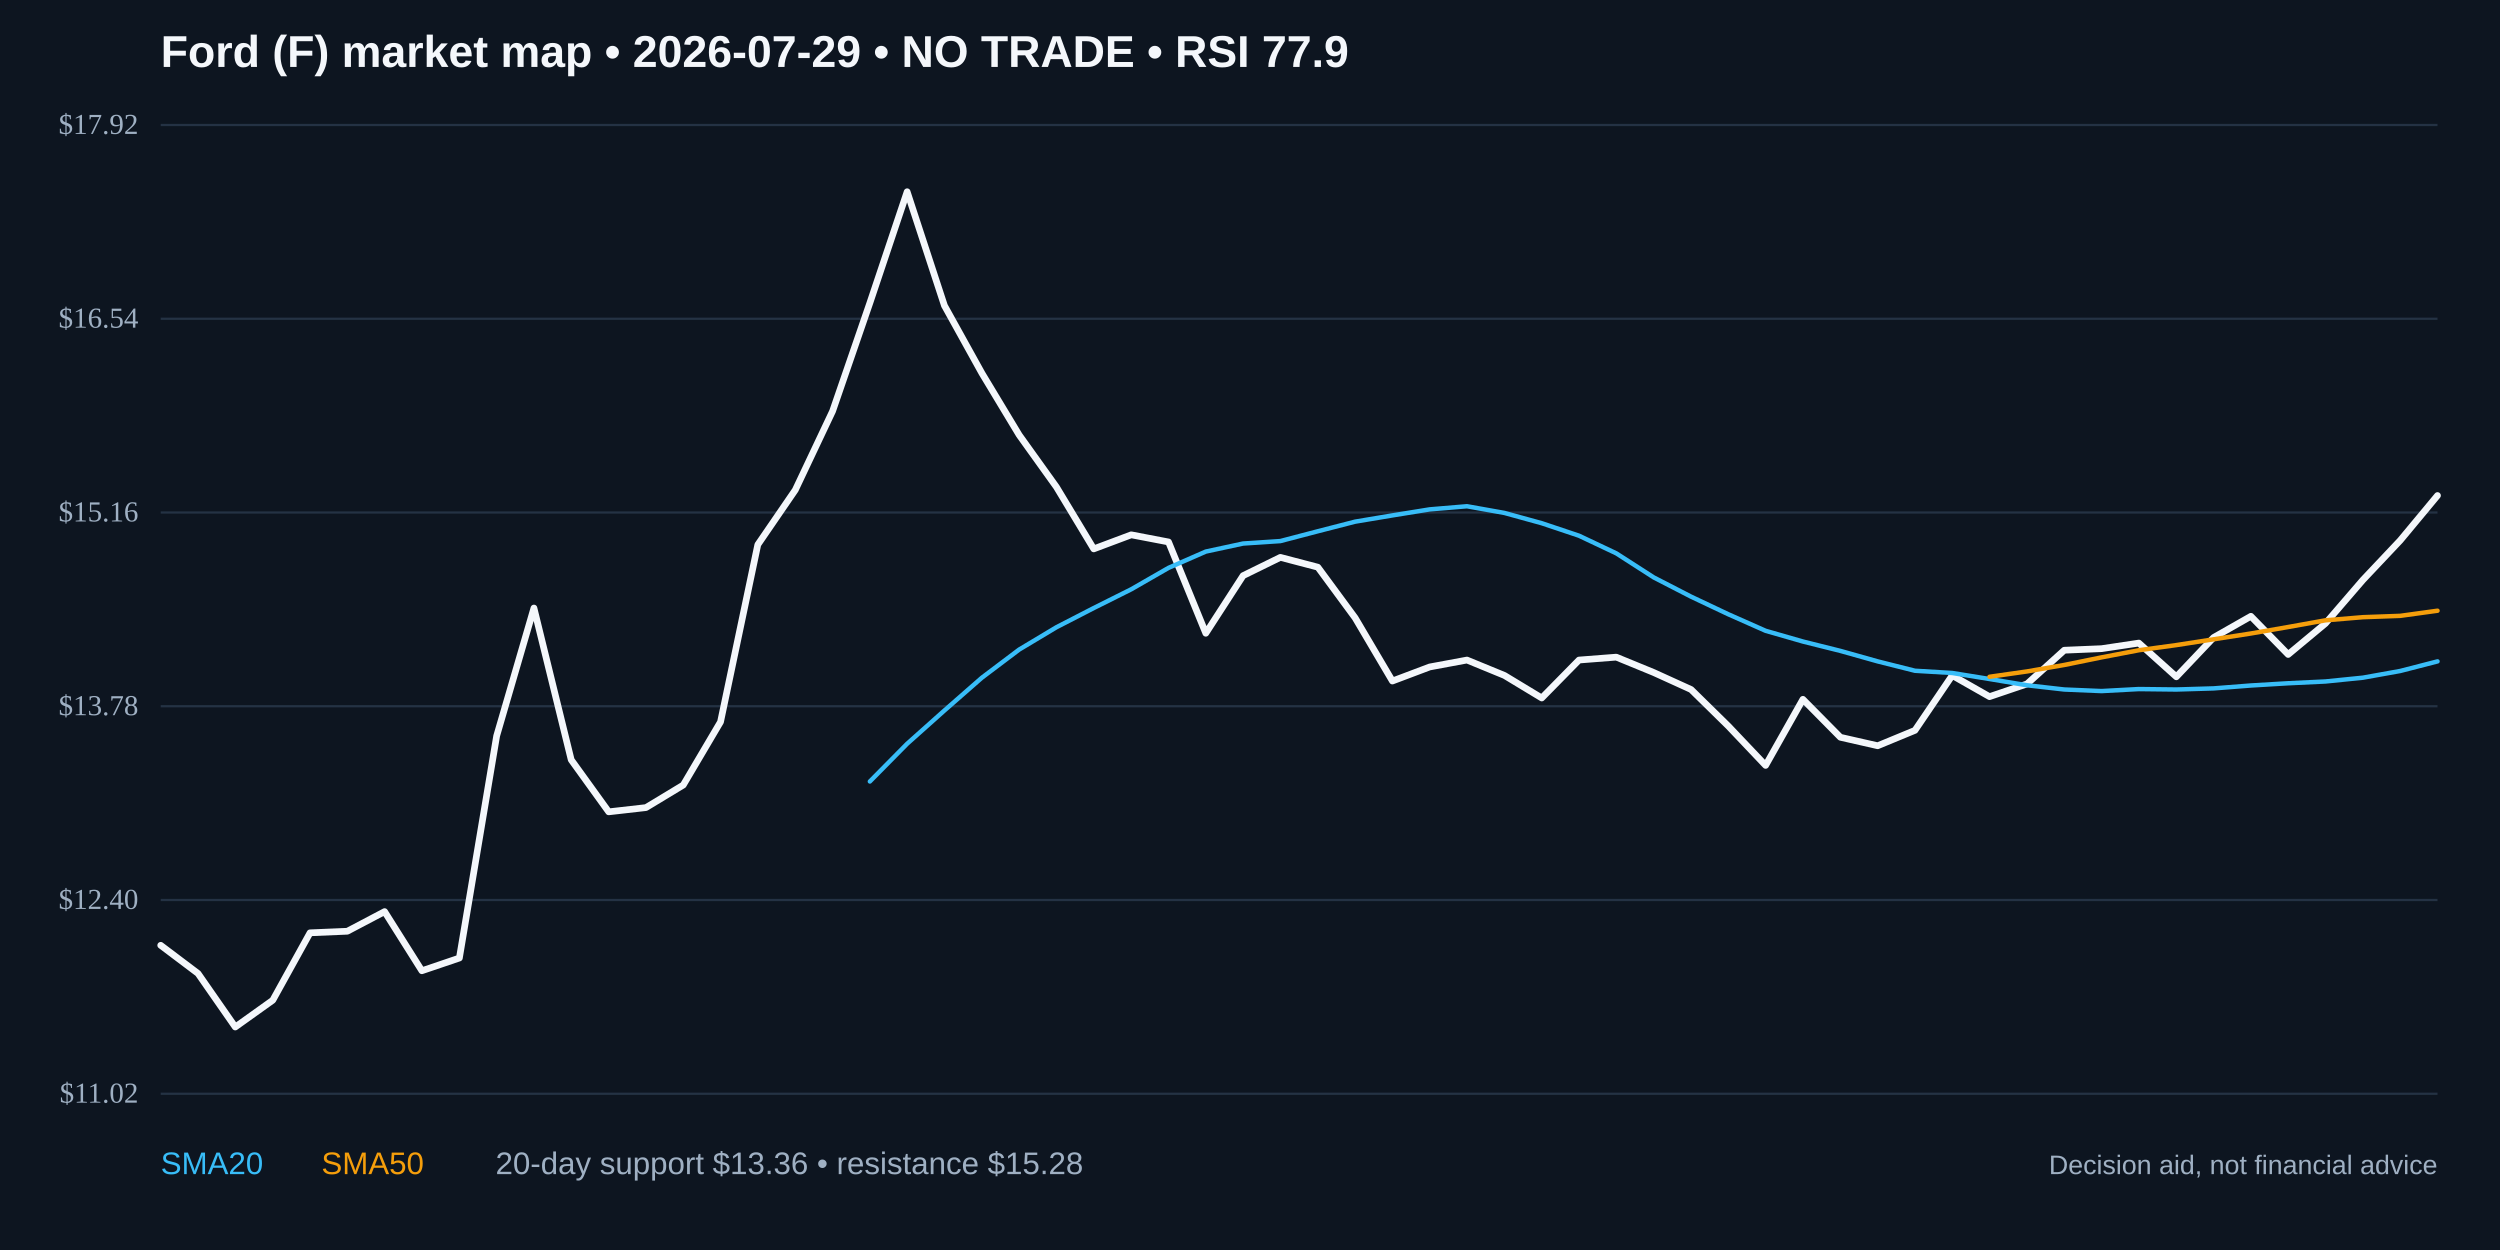
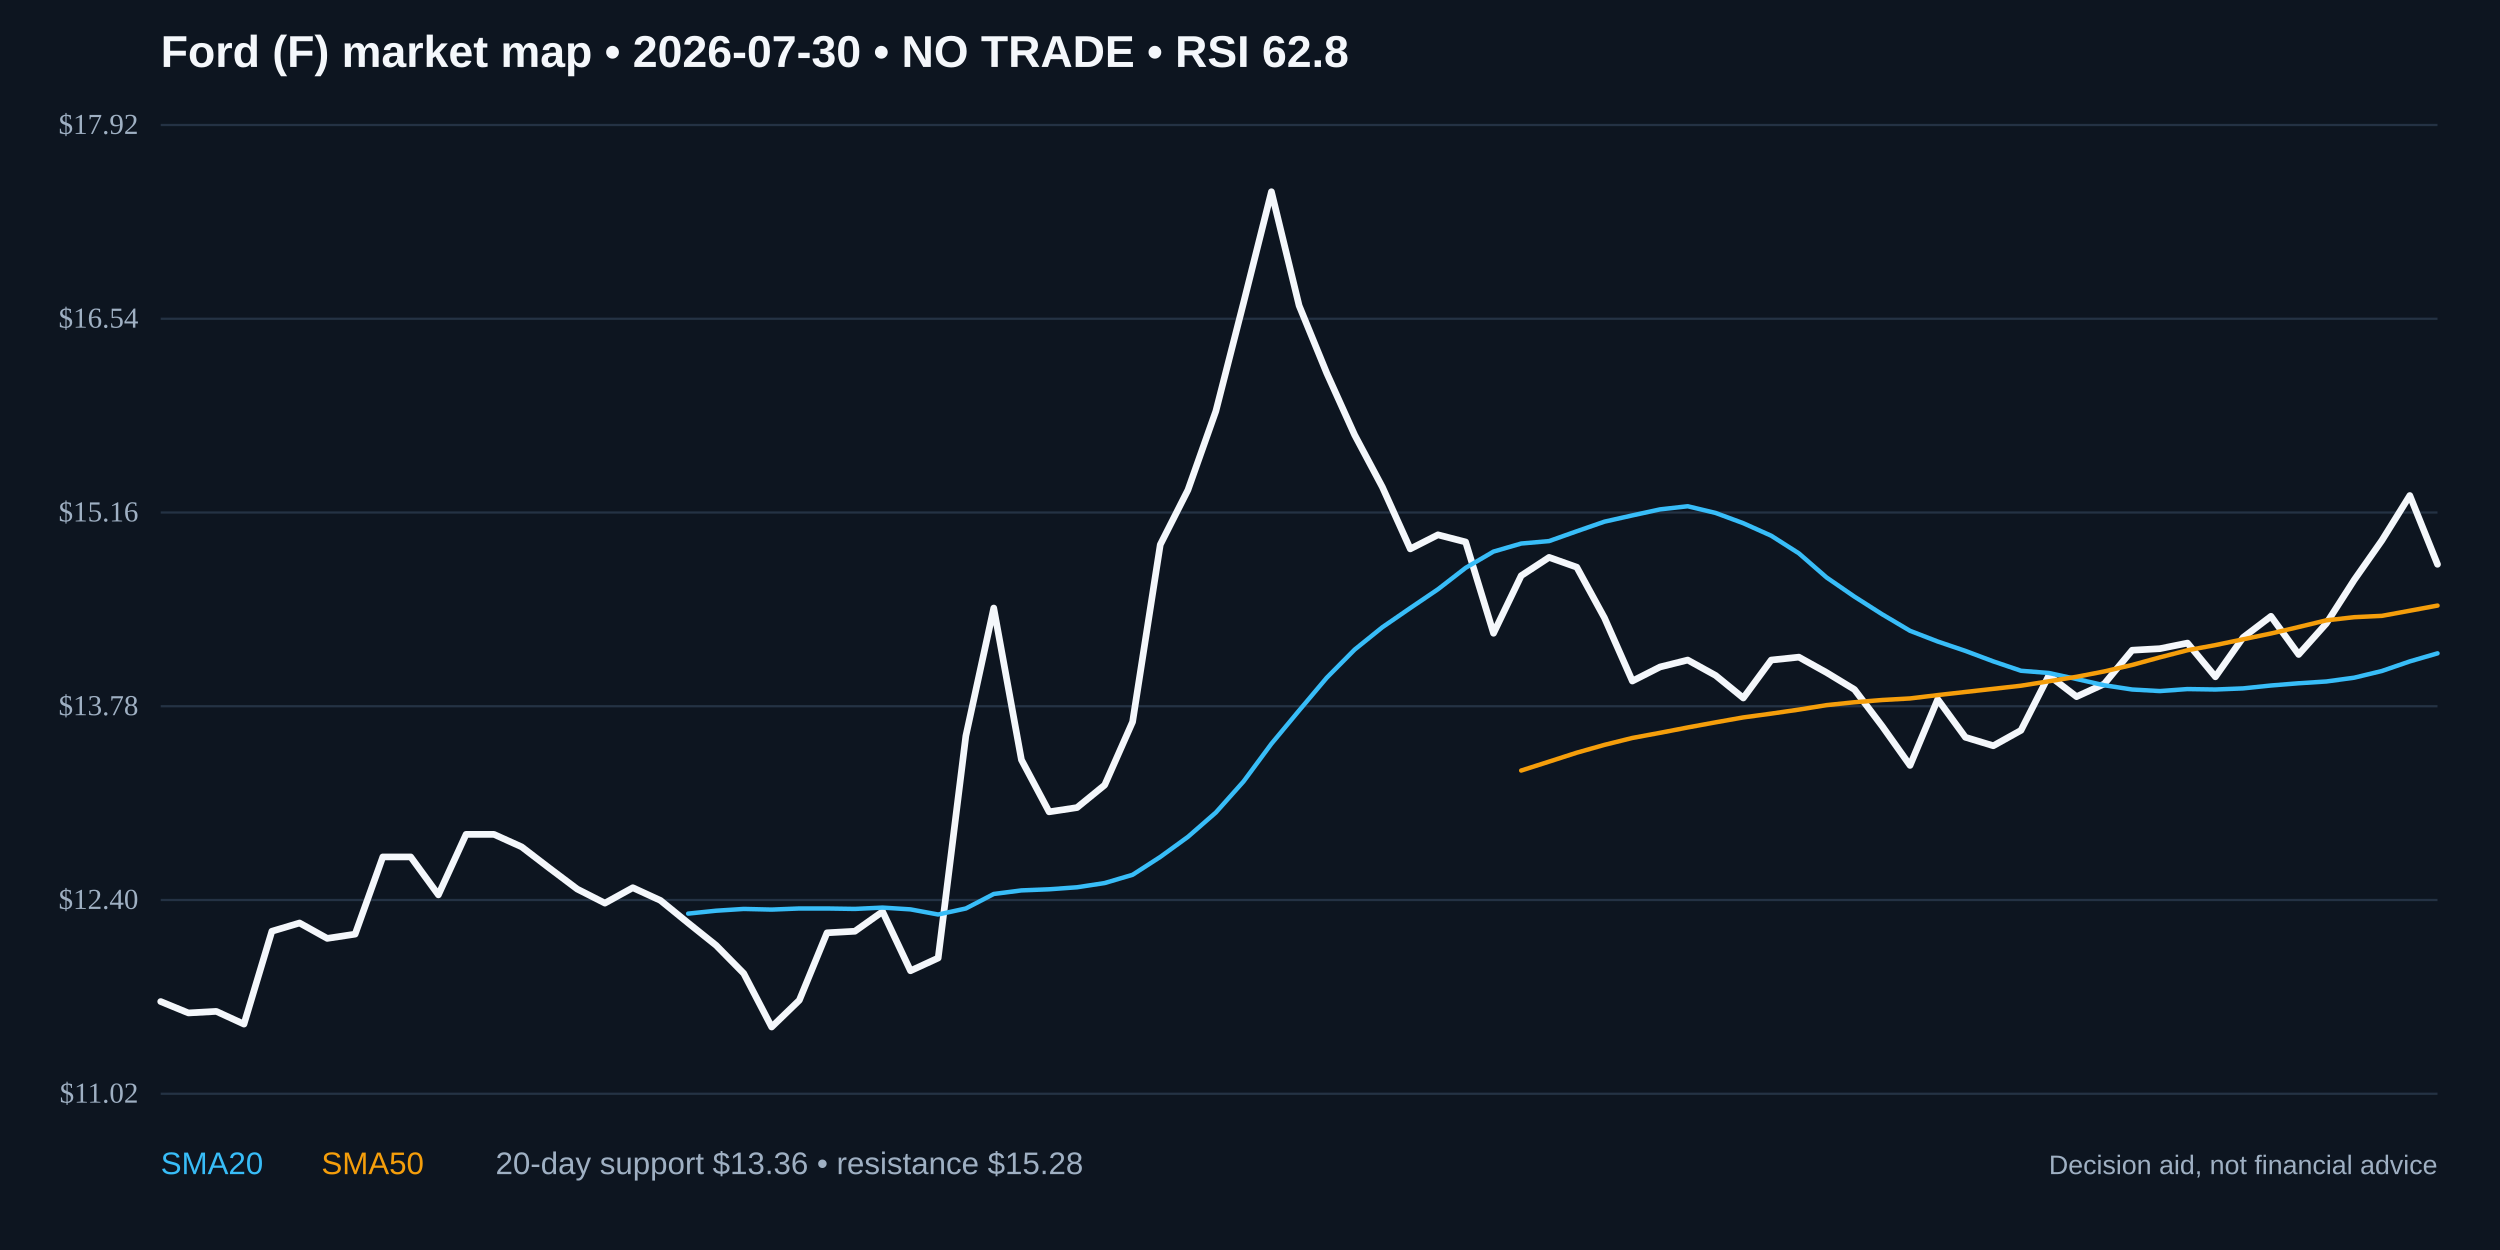
<svg xmlns="http://www.w3.org/2000/svg" width="1120" height="560" viewBox="0 0 1120 560">
  <rect width="100%" height="100%" fill="#0d1520" />
-   <text x="72" y="30" fill="#f4f7fb" font-family="Arial,sans-serif" font-size="20" font-weight="700">Ford (F) market map • 2026-07-29 • NO TRADE • RSI 77.9</text>
+   <text x="72" y="30" fill="#f4f7fb" font-family="Arial,sans-serif" font-size="20" font-weight="700">Ford (F) market map • 2026-07-30 • NO TRADE • RSI 62.8</text>
  <line x1="72" y1="490.0" x2="1092" y2="490.0" stroke="#243244" stroke-width="1" />
  <text x="62" y="494.0" text-anchor="end" fill="#9fb0c3" font-size="13">$11.02</text>
  <line x1="72" y1="403.2" x2="1092" y2="403.2" stroke="#243244" stroke-width="1" />
  <text x="62" y="407.2" text-anchor="end" fill="#9fb0c3" font-size="13">$12.40</text>
  <line x1="72" y1="316.4" x2="1092" y2="316.4" stroke="#243244" stroke-width="1" />
  <text x="62" y="320.4" text-anchor="end" fill="#9fb0c3" font-size="13">$13.78</text>
  <line x1="72" y1="229.6" x2="1092" y2="229.6" stroke="#243244" stroke-width="1" />
  <text x="62" y="233.6" text-anchor="end" fill="#9fb0c3" font-size="13">$15.16</text>
  <line x1="72" y1="142.8" x2="1092" y2="142.8" stroke="#243244" stroke-width="1" />
  <text x="62" y="146.8" text-anchor="end" fill="#9fb0c3" font-size="13">$16.54</text>
  <line x1="72" y1="56.0" x2="1092" y2="56.0" stroke="#243244" stroke-width="1" />
  <text x="62" y="60.0" text-anchor="end" fill="#9fb0c3" font-size="13">$17.92</text>
-   <polyline points="72.0,423.5 88.7,436.1 105.4,460.1 122.2,448.1 138.9,417.9 155.6,417.2 172.3,408.4 189.0,434.9 205.8,429.2 222.5,329.7 239.2,272.4 255.9,340.4 272.7,363.7 289.4,361.8 306.1,351.7 322.8,323.4 339.5,244.0 356.3,219.5 373.0,184.2 389.7,135.7 406.4,85.9 423.1,136.9 439.9,167.2 456.6,194.9 473.3,218.2 490.0,245.9 506.8,239.6 523.5,242.8 540.2,283.7 556.9,257.9 573.6,249.7 590.4,254.1 607.1,276.8 623.8,305.1 640.5,298.8 657.2,295.7 674.0,302.6 690.7,312.7 707.4,295.7 724.1,294.4 740.9,301.3 757.6,308.9 774.3,325.3 791.0,342.9 807.7,313.3 824.5,330.3 841.2,334.1 857.9,327.2 874.6,302.6 891.3,312.1 908.1,306.4 924.8,291.3 941.5,290.6 958.2,288.1 975.0,303.2 991.7,285.6 1008.4,276.1 1025.1,293.2 1041.8,279.3 1058.6,259.8 1075.3,242.1 1092.0,222.0" fill="none" stroke="#f4f7fb" stroke-width="3" stroke-linejoin="round" stroke-linecap="round" />
-   <polyline points="389.7,350.1 406.4,333.2 423.1,318.3 439.9,303.6 456.6,291.0 473.3,281.0 490.0,272.4 506.8,264.0 523.5,254.4 540.2,247.1 556.9,243.5 573.6,242.4 590.4,238.0 607.1,233.7 623.8,230.9 640.5,228.2 657.2,226.8 674.0,229.8 690.7,234.4 707.4,240.0 724.1,247.9 740.9,258.7 757.6,267.3 774.3,275.2 791.0,282.6 807.7,287.4 824.5,291.6 841.2,296.3 857.9,300.5 874.6,301.5 891.3,304.2 908.1,307.0 924.8,308.9 941.5,309.6 958.2,308.7 975.0,308.9 991.7,308.4 1008.4,307.1 1025.1,306.1 1041.8,305.3 1058.6,303.6 1075.3,300.6 1092.0,296.3" fill="none" stroke="#38bdf8" stroke-width="2" stroke-linejoin="round" stroke-linecap="round" />
-   <polyline points="891.3,303.2 908.1,300.8 924.8,297.9 941.5,294.5 958.2,291.3 975.0,289.0 991.7,286.4 1008.4,283.8 1025.1,280.9 1041.8,277.9 1058.6,276.5 1075.3,275.9 1092.0,273.6" fill="none" stroke="#f59e0b" stroke-width="2" stroke-linejoin="round" stroke-linecap="round" />
+   <polyline points="72.0,448.7 84.4,453.8 96.9,453.1 109.3,458.8 121.8,417.2 134.2,413.5 146.6,420.4 159.1,418.5 171.5,383.9 184.0,383.9 196.4,400.9 208.8,373.8 221.3,373.8 233.7,379.4 246.1,388.9 258.6,398.3 271.0,404.6 283.5,397.7 295.9,403.4 308.3,413.5 320.8,423.5 333.2,436.1 345.7,460.1 358.1,448.1 370.5,417.9 383.0,417.2 395.4,408.4 407.9,434.9 420.3,429.2 432.7,329.7 445.2,272.4 457.6,340.4 470.0,363.7 482.5,361.8 494.9,351.7 507.4,323.4 519.8,244.0 532.2,219.5 544.7,184.2 557.1,135.7 569.6,85.9 582.0,136.9 594.4,167.2 606.9,194.9 619.3,218.2 631.8,245.9 644.2,239.6 656.6,242.8 669.1,283.7 681.5,257.9 694.0,249.7 706.4,254.1 718.8,276.8 731.3,305.1 743.7,298.8 756.1,295.7 768.6,302.6 781.0,312.7 793.5,295.7 805.9,294.4 818.3,301.3 830.8,308.9 843.2,325.3 855.7,342.9 868.1,313.3 880.5,330.3 893.0,334.1 905.4,327.2 917.9,302.6 930.3,312.1 942.7,306.4 955.2,291.3 967.6,290.6 980.0,288.1 992.5,303.2 1004.9,285.6 1017.4,276.1 1029.8,293.2 1042.2,279.3 1054.7,259.8 1067.1,242.1 1079.6,222.0 1092.0,252.8" fill="none" stroke="#f4f7fb" stroke-width="3" stroke-linejoin="round" stroke-linecap="round" />
+   <polyline points="308.3,409.3 320.8,408.0 333.2,407.2 345.7,407.5 358.1,407.0 370.5,407.0 383.0,407.2 395.4,406.6 407.9,407.4 420.3,409.7 432.7,407.0 445.2,400.5 457.6,398.9 470.0,398.4 482.5,397.5 494.9,395.6 507.4,391.9 519.8,383.9 532.2,374.9 544.7,364.0 557.1,350.1 569.6,333.2 582.0,318.3 594.4,303.6 606.9,291.0 619.3,281.0 631.8,272.4 644.2,264.0 656.6,254.4 669.1,247.1 681.5,243.5 694.0,242.4 706.4,238.0 718.8,233.7 731.3,230.9 743.7,228.2 756.1,226.8 768.6,229.8 781.0,234.4 793.5,240.0 805.9,247.9 818.3,258.7 830.8,267.3 843.2,275.2 855.7,282.6 868.1,287.4 880.5,291.6 893.0,296.3 905.4,300.5 917.9,301.5 930.3,304.2 942.7,307.0 955.2,308.9 967.6,309.6 980.0,308.7 992.5,308.9 1004.9,308.4 1017.4,307.1 1029.8,306.1 1042.2,305.3 1054.7,303.6 1067.1,300.6 1079.6,296.3 1092.0,292.7" fill="none" stroke="#38bdf8" stroke-width="2" stroke-linejoin="round" stroke-linecap="round" />
+   <polyline points="681.5,345.2 694.0,341.2 706.4,337.2 718.8,333.7 731.3,330.6 743.7,328.3 756.1,325.9 768.6,323.6 781.0,321.4 793.5,319.7 805.9,317.9 818.3,315.9 830.8,314.6 843.2,313.6 855.7,312.9 868.1,311.4 880.5,310.0 893.0,308.6 905.4,307.2 917.9,305.2 930.3,303.2 942.7,300.8 955.2,297.9 967.6,294.5 980.0,291.3 992.5,289.0 1004.9,286.4 1017.4,283.8 1029.8,280.9 1042.2,277.9 1054.7,276.5 1067.1,275.9 1079.6,273.6 1092.0,271.3" fill="none" stroke="#f59e0b" stroke-width="2" stroke-linejoin="round" stroke-linecap="round" />
  <text x="72" y="526" fill="#38bdf8" font-family="Arial,sans-serif" font-size="14">SMA20</text>
  <text x="144" y="526" fill="#f59e0b" font-family="Arial,sans-serif" font-size="14">SMA50</text>
  <text x="222" y="526" fill="#9fb0c3" font-family="Arial,sans-serif" font-size="14">20-day support $13.36 • resistance $15.28</text>
  <text x="1092" y="526" text-anchor="end" fill="#9fb0c3" font-family="Arial,sans-serif" font-size="12">Decision aid, not financial advice</text>
</svg>
